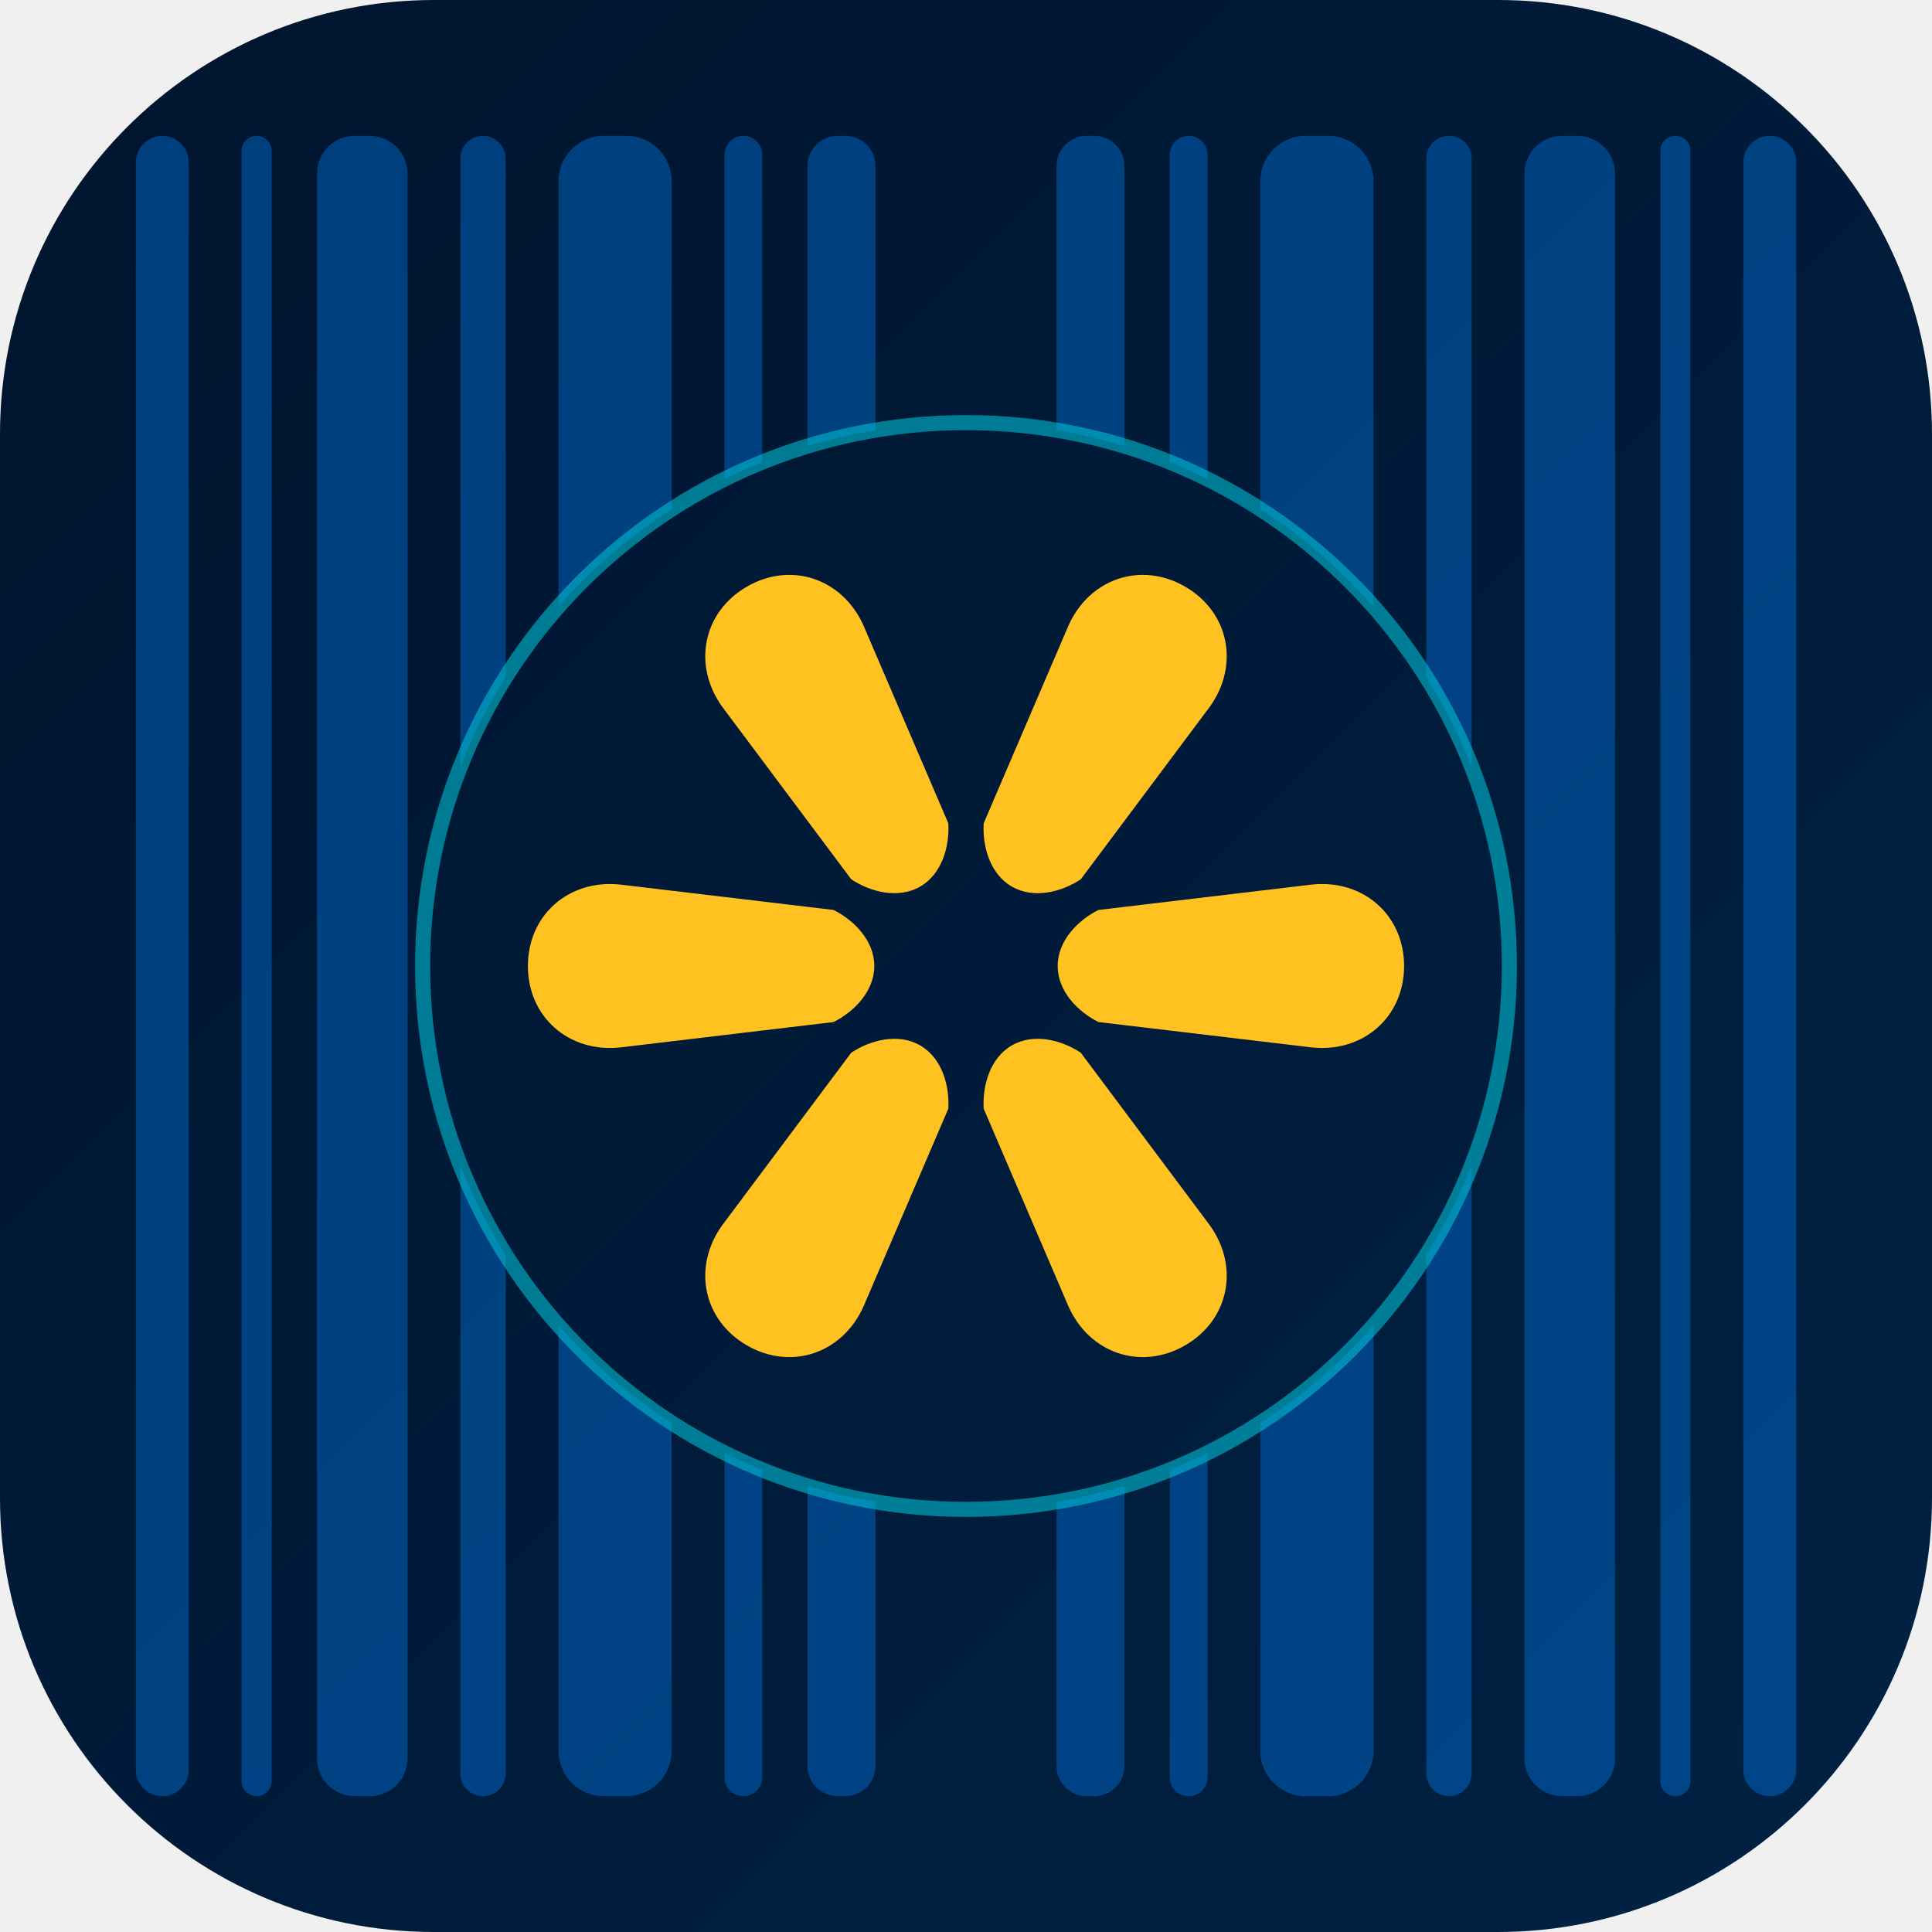
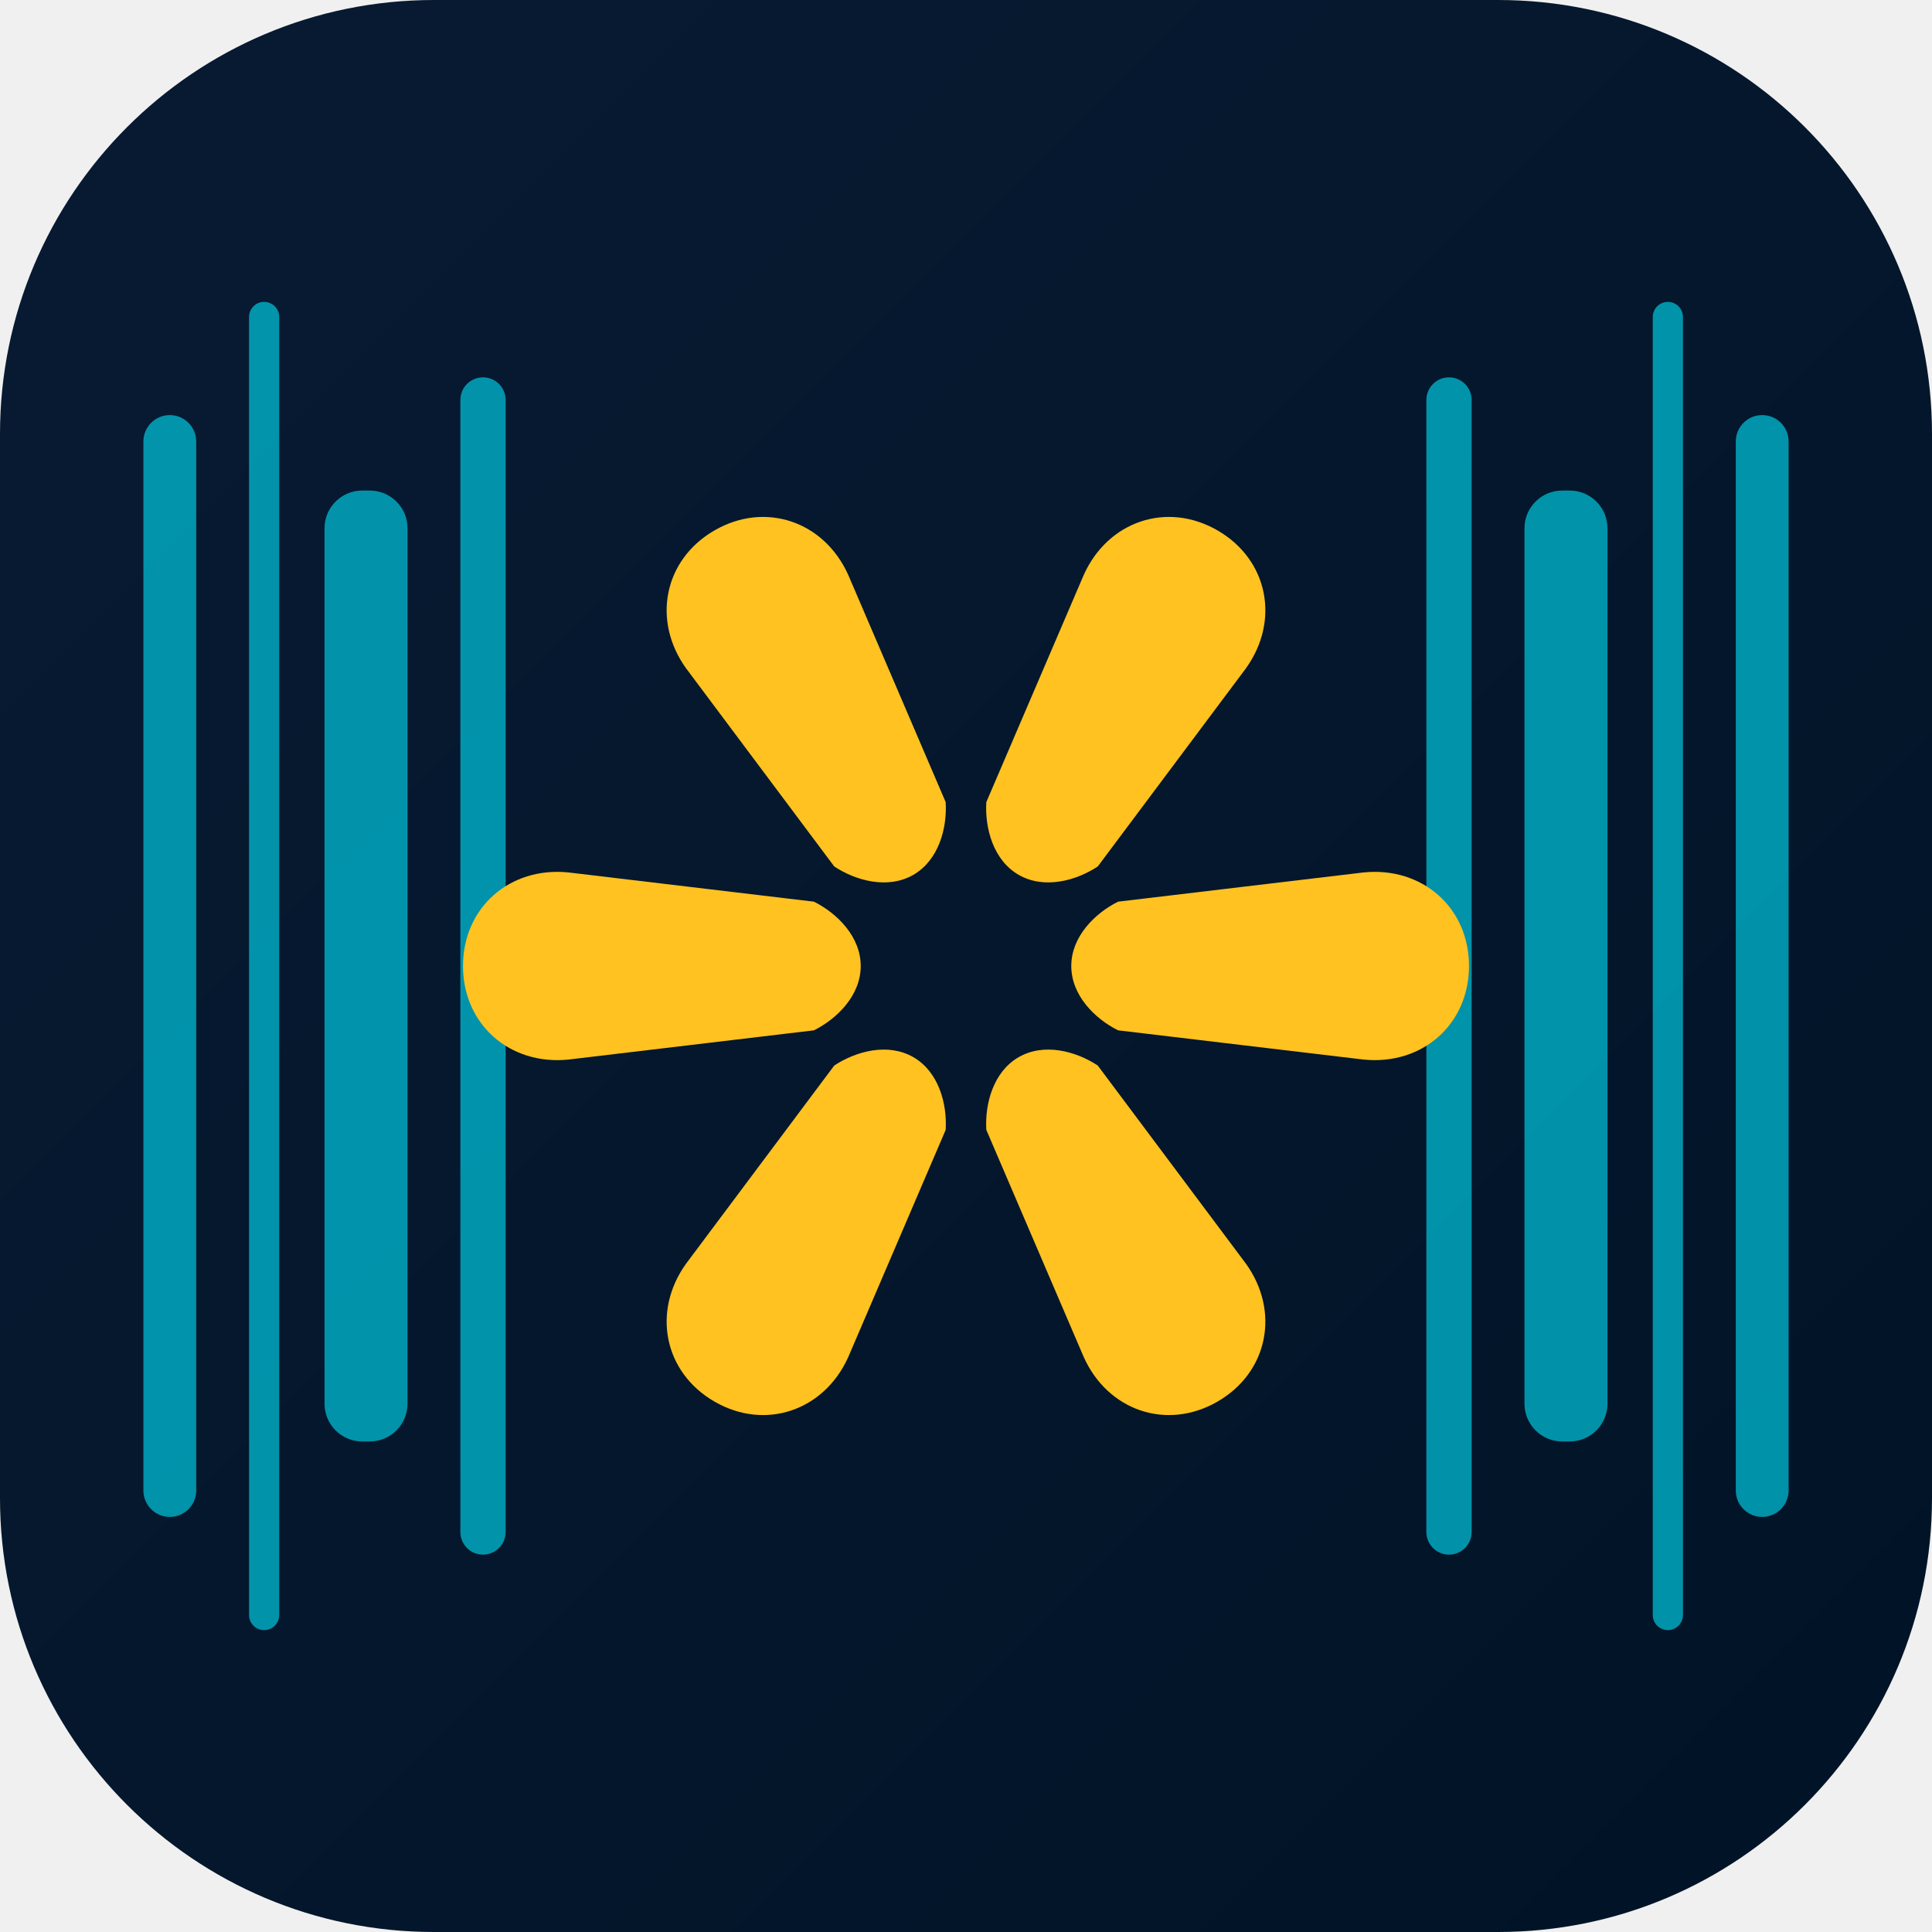
<svg xmlns="http://www.w3.org/2000/svg" viewBox="0 0 512 512" width="512" height="512">
  <defs>
-     <linearGradient id="bg" x1="0" y1="0" x2="1" y2="1">
-       <stop offset="0%" stop-color="#00142e" />
-       <stop offset="100%" stop-color="#002244" />
+     <linearGradient id="bgB" x1="0" y1="0" x2="1" y2="1">
+       <stop offset="0%" stop-color="#081b33" />
+       <stop offset="100%" stop-color="#001326" />
    </linearGradient>
-     <mask id="apertureMask">
-       <rect width="512" height="512" fill="white" />
-       <circle cx="256" cy="256" r="144" fill="black" />
-     </mask>
  </defs>
-   <rect width="512" height="512" rx="115" fill="url(#bg)" />
-   <g mask="url(#apertureMask)" fill="#0071dc" opacity="0.45">
-     <rect x="36" y="36" width="14" height="440" rx="7" />
-     <rect x="64" y="36" width="8" height="440" rx="4" />
-     <rect x="84" y="36" width="24" height="440" rx="10" />
-     <rect x="122" y="36" width="12" height="440" rx="6" />
-     <rect x="148" y="36" width="30" height="440" rx="12" />
-     <rect x="192" y="36" width="10" height="440" rx="5" />
-     <rect x="214" y="36" width="18" height="440" rx="8" />
-     <rect x="280" y="36" width="18" height="440" rx="8" />
-     <rect x="310" y="36" width="10" height="440" rx="5" />
-     <rect x="334" y="36" width="30" height="440" rx="12" />
-     <rect x="378" y="36" width="12" height="440" rx="6" />
-     <rect x="404" y="36" width="24" height="440" rx="10" />
-     <rect x="440" y="36" width="8" height="440" rx="4" />
-     <rect x="462" y="36" width="14" height="440" rx="7" />
+   <rect width="512" height="512" rx="115" fill="url(#bgB)" />
+   <g fill="#00bcd4" opacity="0.75">
+     <rect x="38" y="110" width="14" height="292" rx="7" />
+     <rect x="66" y="80" width="8" height="352" rx="4" />
+     <rect x="86" y="130" width="22" height="252" rx="10" />
+     <rect x="122" y="100" width="12" height="312" rx="6" />
  </g>
-   <circle cx="256" cy="256" r="144" fill="none" stroke="#00bcd4" stroke-width="4" opacity="0.6" />
+   <g fill="#00bcd4" opacity="0.75">
+     <rect x="378" y="100" width="12" height="312" rx="6" />
+     <rect x="404" y="130" width="22" height="252" rx="10" />
+     <rect x="438" y="80" width="8" height="352" rx="4" />
+     <rect x="460" y="110" width="14" height="292" rx="7" />
+   </g>
  <g id="walmart-spark" fill="#ffc220">
-     <path transform="translate(256,256) rotate(0) scale(1.35)" d="M 26, -11             C 22, -9, 18, -5, 18, 0             C 18, 5, 22, 9, 26, 11             L 68, 16             C 78, 17, 86, 10, 86, 0             C 86, -10, 78, -17, 68, -16             Z" />
-     <path transform="translate(256,256) rotate(60) scale(1.35)" d="M 26, -11             C 22, -9, 18, -5, 18, 0             C 18, 5, 22, 9, 26, 11             L 68, 16             C 78, 17, 86, 10, 86, 0             C 86, -10, 78, -17, 68, -16             Z" />
-     <path transform="translate(256,256) rotate(120) scale(1.35)" d="M 26, -11             C 22, -9, 18, -5, 18, 0             C 18, 5, 22, 9, 26, 11             L 68, 16             C 78, 17, 86, 10, 86, 0             C 86, -10, 78, -17, 68, -16             Z" />
-     <path transform="translate(256,256) rotate(180) scale(1.35)" d="M 26, -11             C 22, -9, 18, -5, 18, 0             C 18, 5, 22, 9, 26, 11             L 68, 16             C 78, 17, 86, 10, 86, 0             C 86, -10, 78, -17, 68, -16             Z" />
-     <path transform="translate(256,256) rotate(240) scale(1.35)" d="M 26, -11             C 22, -9, 18, -5, 18, 0             C 18, 5, 22, 9, 26, 11             L 68, 16             C 78, 17, 86, 10, 86, 0             C 86, -10, 78, -17, 68, -16             Z" />
-     <path transform="translate(256,256) rotate(300) scale(1.35)" d="M 26, -11             C 22, -9, 18, -5, 18, 0             C 18, 5, 22, 9, 26, 11             L 68, 16             C 78, 17, 86, 10, 86, 0             C 86, -10, 78, -17, 68, -16             Z" />
+     <path transform="translate(256,256) rotate(0) scale(1.55)" d="M 26, -11             C 22, -9, 18, -5, 18, 0             C 18, 5, 22, 9, 26, 11             L 68, 16             C 78, 17, 86, 10, 86, 0             C 86, -10, 78, -17, 68, -16             Z" />
+     <path transform="translate(256,256) rotate(60) scale(1.55)" d="M 26, -11             C 22, -9, 18, -5, 18, 0             C 18, 5, 22, 9, 26, 11             L 68, 16             C 78, 17, 86, 10, 86, 0             C 86, -10, 78, -17, 68, -16             Z" />
+     <path transform="translate(256,256) rotate(120) scale(1.55)" d="M 26, -11             C 22, -9, 18, -5, 18, 0             C 18, 5, 22, 9, 26, 11             L 68, 16             C 78, 17, 86, 10, 86, 0             C 86, -10, 78, -17, 68, -16             Z" />
+     <path transform="translate(256,256) rotate(180) scale(1.55)" d="M 26, -11             C 22, -9, 18, -5, 18, 0             C 18, 5, 22, 9, 26, 11             L 68, 16             C 78, 17, 86, 10, 86, 0             C 86, -10, 78, -17, 68, -16             Z" />
+     <path transform="translate(256,256) rotate(240) scale(1.55)" d="M 26, -11             C 22, -9, 18, -5, 18, 0             C 18, 5, 22, 9, 26, 11             L 68, 16             C 78, 17, 86, 10, 86, 0             C 86, -10, 78, -17, 68, -16             Z" />
+     <path transform="translate(256,256) rotate(300) scale(1.55)" d="M 26, -11             C 22, -9, 18, -5, 18, 0             C 18, 5, 22, 9, 26, 11             L 68, 16             C 78, 17, 86, 10, 86, 0             C 86, -10, 78, -17, 68, -16             Z" />
  </g>
</svg>
